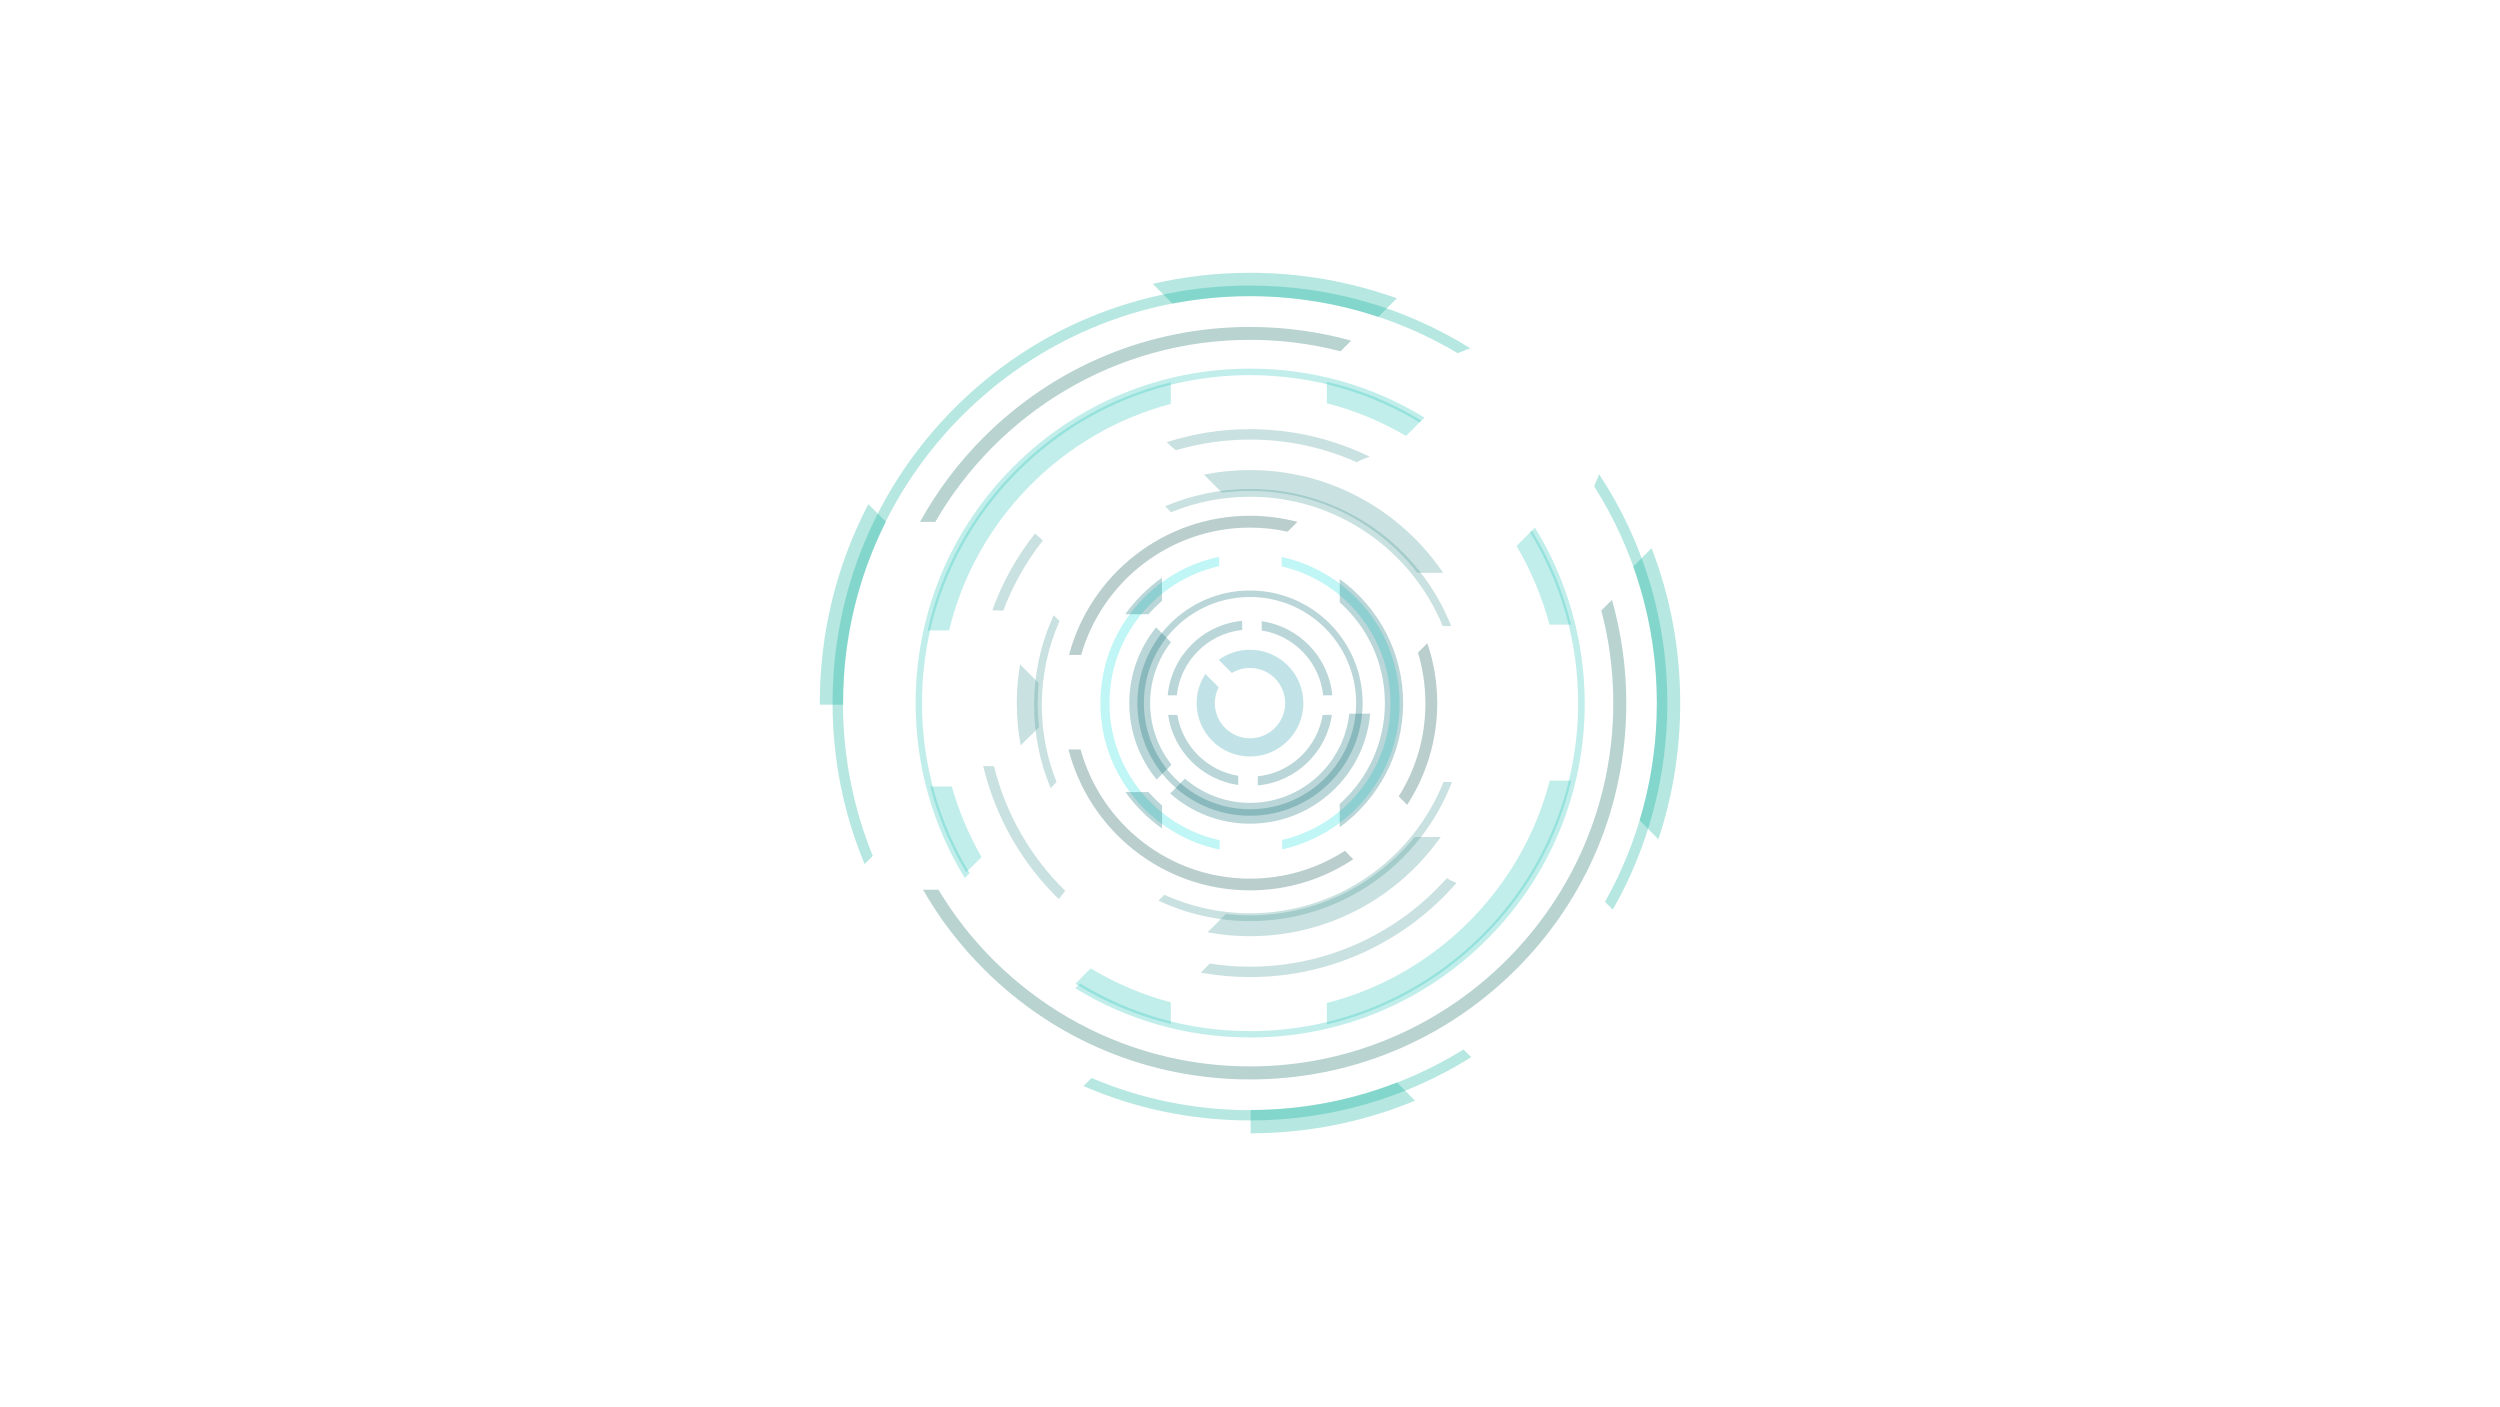
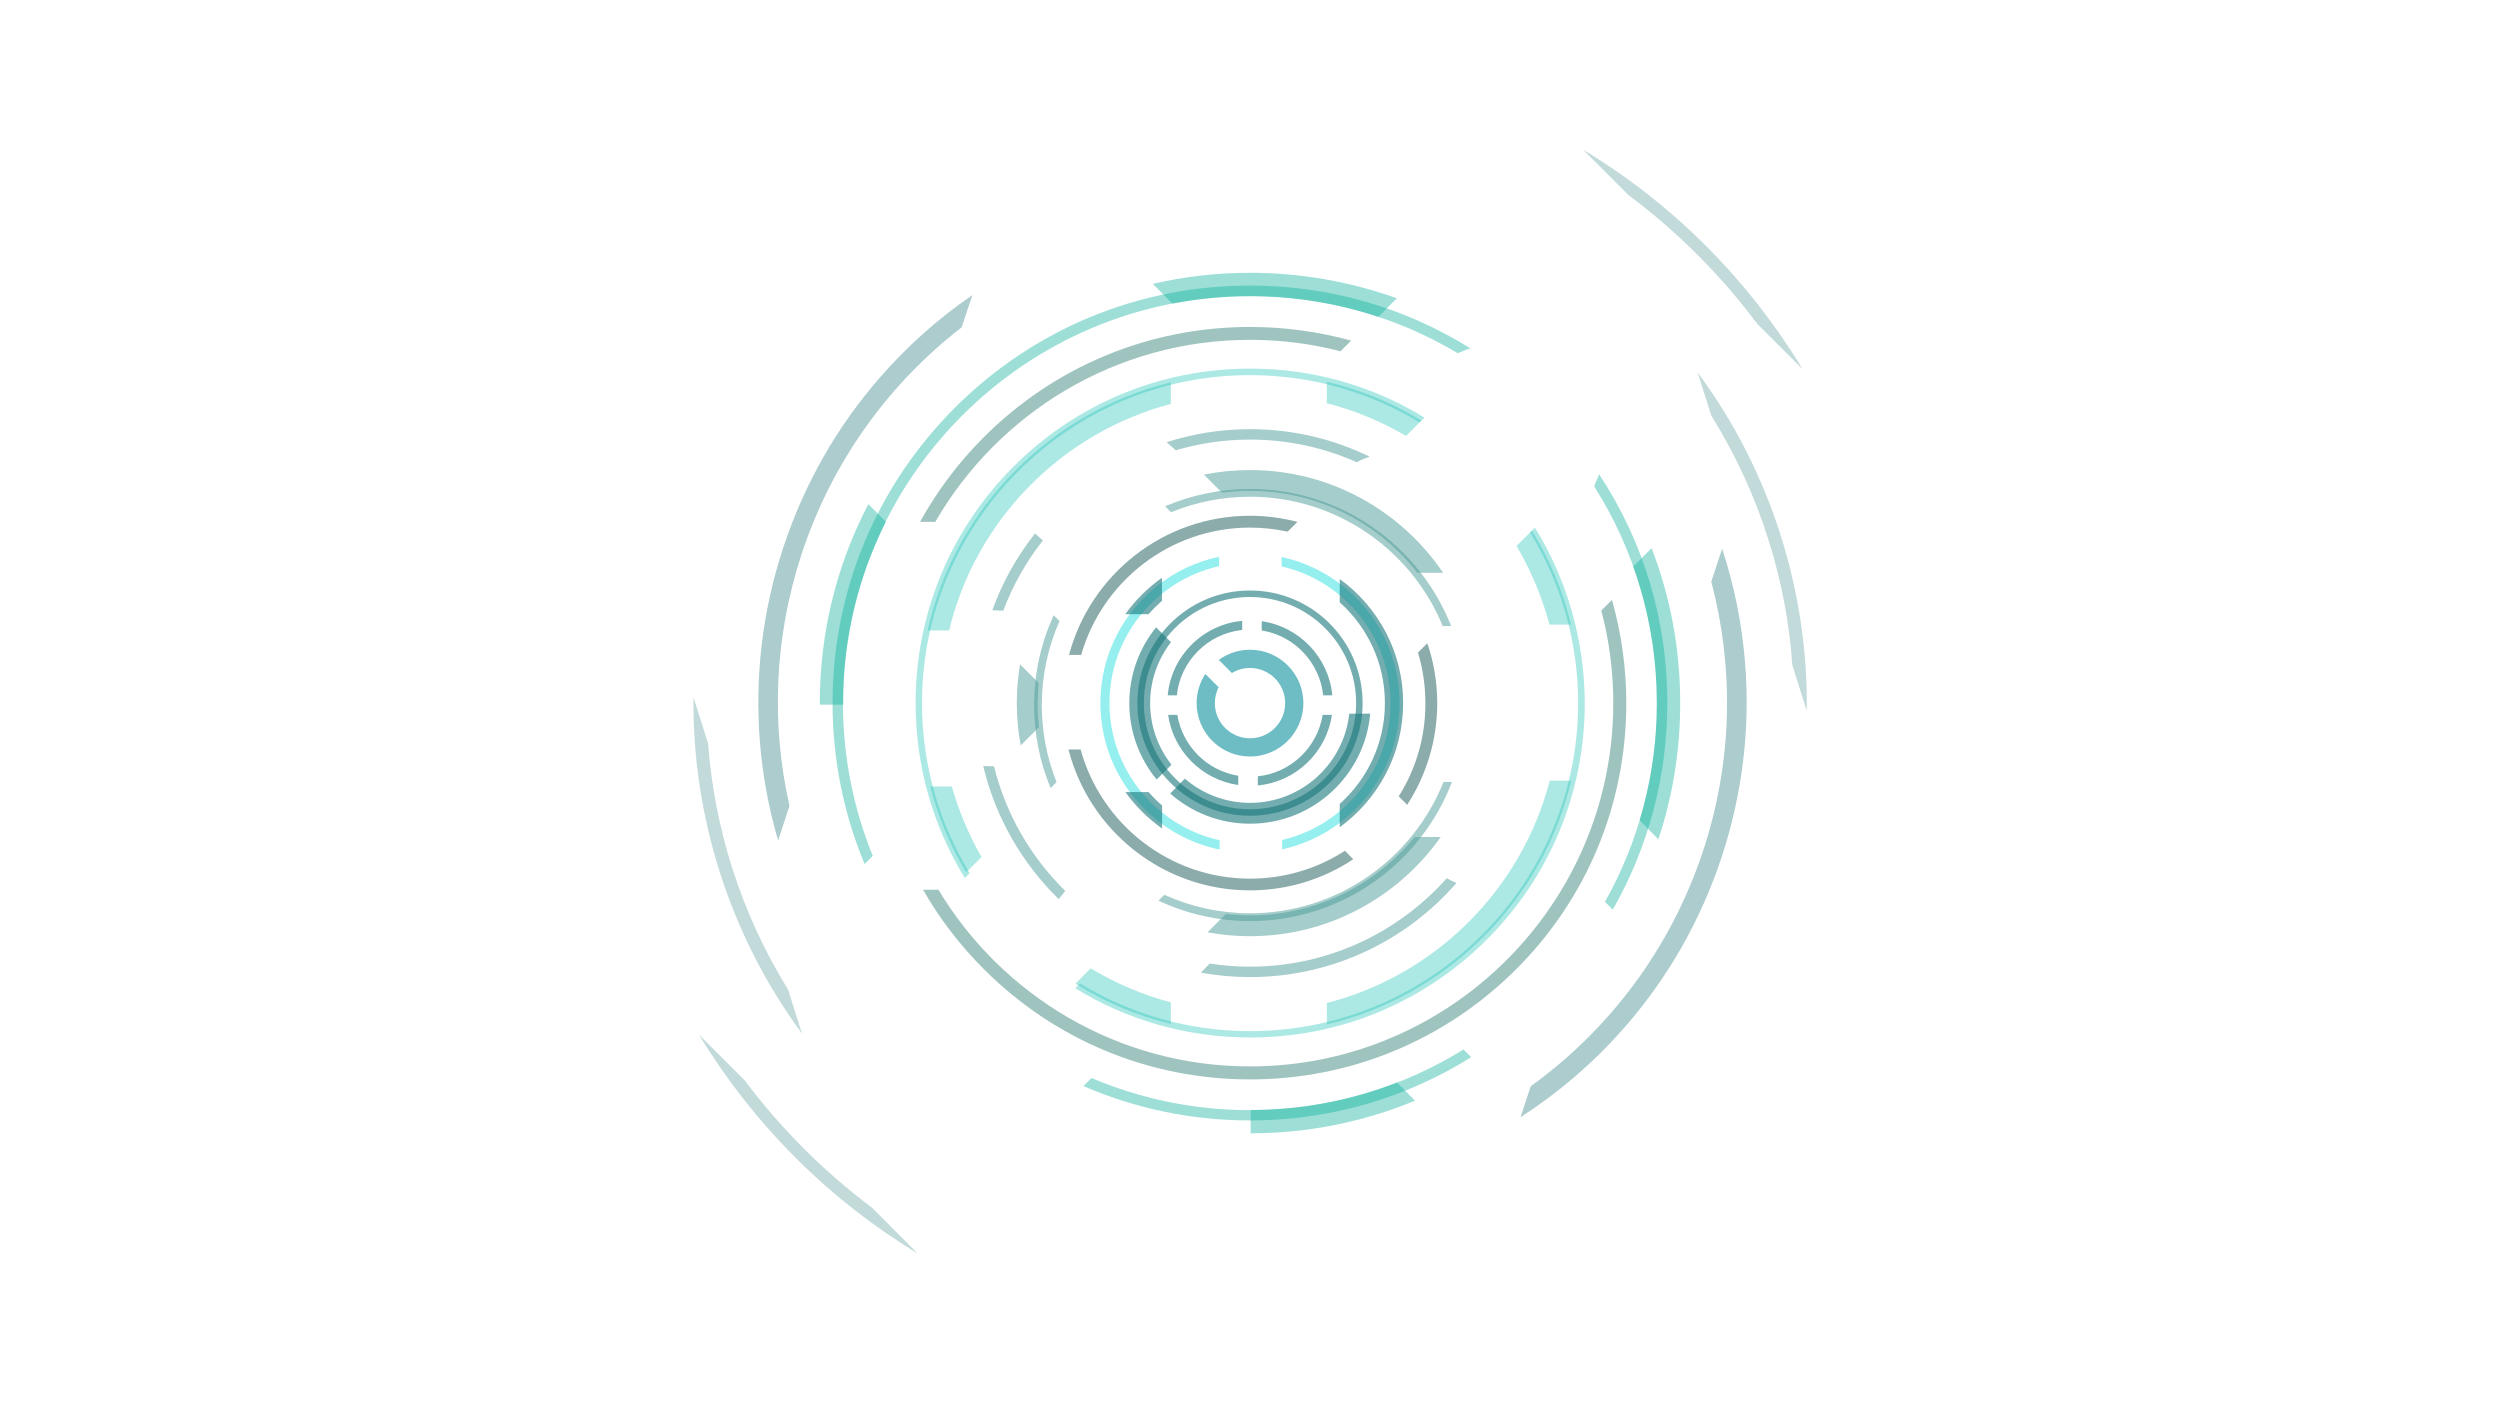
<svg xmlns="http://www.w3.org/2000/svg" version="1.1" id="Layer_1" x="0px" y="0px" viewBox="0 0 1920 1080" style="enable-background:new 0 0 1920 1080;" xml:space="preserve">
  <style type="text/css">
- 	.st0{fill:#30A1AD;opacity:0.3;}
- 	.st1{fill:#18777C;opacity:0.3;}
- 	.st2{fill:none;stroke:#18777C;stroke-width:5;stroke-miterlimit:10;opacity:0.3;}
- 	.st3{fill:#2BE0E0;opacity:0.3;}
- 	.st4{fill:#175957;opacity:0.3;}
- 	.st5{fill:#4B9B97;opacity:0.3;}
- 	.st6{fill:#30C6BB;opacity:0.3;}
- 	.st7{fill:#106B62;opacity:0.3;}
- 	.st8{fill:#09AF9B;opacity:0.3;}
+ 	.st0{fill:#30A1AD;opacity:0.7;}
+ 	.st1{fill:#18777C;opacity:0.6;}
+ 	.st2{fill:none;stroke:#18777C;stroke-width:5;stroke-miterlimit:10;opacity:0.6;}
+ 	.st3{fill:#2BE0E0;opacity:0.5;}
+ 	.st4{fill:#175957;opacity:0.5;}
+ 	.st5{fill:#4B9B97;opacity:0.5;}
+ 	.st6{fill:#30C6BB;opacity:0.4;}
+ 	.st7{fill:#106B62;opacity:0.4;}
+ 	.st8{fill:#09AF9B;opacity:0.4;}
+ 	.st9{fill:#116C70;stroke:#116C70;stroke-miterlimit:10;opacity:0.35;}
+ 	.st10{fill:#116C70;opacity:0.25;}
</style>
  <defs>
    <style>
			@-webkit-keyframes dash {
				from {
					transform:rotate(0deg);				}
				to {
					transform:rotate(360deg);	
				}
			}
			@-webkit-keyframes dash1 {
				from {
					transform:rotate(0deg);				}
				to {
					transform:rotate(-360deg);	
				}
			}
			.st1 {
				-webkit-animation: dash1 15s linear forwards;
				-o-animation: dash1 15s linear forwards;
				animation:dash1 15s linear forward;
				animation-iteration-count: infinite;
				transform-origin:50% 50%;
			}
			.st2 {
				-webkit-animation: dash 15s linear forwards;
				-o-animation: dash 15s linear forwards;
				animation:dash 15s linear forward;
				animation-iteration-count: infinite;
				transform-origin:50% 50%;
			}
			.st3 {
				-webkit-animation: dash1 18s linear forwards;
				-o-animation: dash1 18s linear forwards;
				animation:dash1 18s linear forward;
				animation-iteration-count: infinite;
				transform-origin:50% 50%;
			}
			.st4 {
				-webkit-animation: dash 19s linear forwards;
				-o-animation: dash 19s linear forwards;
				animation:dash 19s linear forward;
				animation-iteration-count: infinite;
				transform-origin:50% 50%;
			}
			.st5 {
				-webkit-animation: dash1 19s linear forwards;
				-o-animation: dash1 19s linear forwards;
				animation:dash1 19s linear forward;
				animation-iteration-count: infinite;
				transform-origin:50% 50%;
			}
			.st6 {
				-webkit-animation: dash 20s linear forwards;
				-o-animation: dash 20s linear forwards;
				animation:dash 20s linear forward;
				animation-iteration-count: infinite;
				transform-origin:50% 50%;
			}
			.st7 {
				-webkit-animation: dash1 20s linear forwards;
				-o-animation: dash1 20s linear forwards;
				animation:dash1 20s linear forward;
				animation-iteration-count: infinite;
				transform-origin:50% 50%;
			}
			.st8 {
				-webkit-animation: dash 21s linear forwards;
				-o-animation: dash 21s linear forwards;
				animation:dash 21s linear forward;
				animation-iteration-count: infinite;
				transform-origin:50% 50%;
			}
+ 			.st9 {
+ 				-webkit-animation: dash1 23s linear forwards;
+ 				-o-animation: dash1 23s linear forwards;
+ 				animation:dash1 23s linear forward;
+ 				animation-iteration-count: infinite;
+ 				transform-origin:50% 50%;
+ 			}	
+ 			.st10 {
+ 				-webkit-animation: dash 24s linear forwards;
+ 				-o-animation: dash 24s linear forwards;
+ 				animation:dash 24s linear forward;
+ 				animation-iteration-count: infinite;
+ 				transform-origin:50% 50%;
+ 			}		
		</style>
  </defs>
  <path class="st0" d="M960,499c-9,0-17.2,2.9-24,7.8c3.4,3.4,6.7,6.7,10.1,10.1c4.1-2.5,8.8-3.9,13.9-3.9c14.9,0,27,12.1,27,27  s-12.1,27-27,27s-27-12.1-27-27c0-4.4,1.1-8.5,2.9-12.2l-10.2-10.2c-4.2,6.4-6.7,14.1-6.7,22.4c0,22.6,18.4,41,41,41s41-18.4,41-41  S982.6,499,960,499z" />
  <g>
    <path class="st1" d="M904.2,549h-7.1c4,27.8,26,49.9,53.9,53.9v-7.1C927,591.9,908.1,573,904.2,549z" />
    <path class="st1" d="M954,476.8c-30.3,2.8-54.4,27-57.2,57.2h7c2.8-26.4,23.8-47.4,50.2-50.2V476.8z" />
    <path class="st1" d="M969,477.1v7.1c25,4,44.5,24.4,47.2,49.8h7C1020.5,504.8,997.8,481.2,969,477.1z" />
    <path class="st1" d="M1015.8,549c-4,25-24.4,44.5-49.8,47.2v7c29.2-2.7,52.8-25.4,56.9-54.2H1015.8z" />
  </g>
  <g>
    <path class="st1" d="M899.7,587.3c-10.2-13-16.4-29.4-16.4-47.3c0-17.6,6-33.8,16-46.8l-11.4-11.4C875,497.7,867.3,518,867.3,540   c0,22.2,7.9,42.7,21,58.7C892.1,594.9,895.9,591.1,899.7,587.3z" />
-     <path class="st1" d="M1036.2,548.1c-4.1,38.5-36.7,68.5-76.2,68.5c-19.1,0-36.5-7-50-18.6c-3.8,3.8-7.6,7.6-11.3,11.4   c16.4,14.5,37.8,23.2,61.3,23.2c48.4,0,88.2-37.2,92.3-84.5H1036.2z" />
+     <path class="st1" d="M1036.2,548.1c-4.1,38.5-36.7,68.5-76.2,68.5c-19.1,0-36.5-7-50-18.6c-3.8,3.8-7.6,7.6-11.3,11.4   c16.4,14.5,37.8,23.2,61.3,23.2c48.4,0,88.2-37.2,92.3-84.5L1036.2,548.1L1036.2,548.1z" />
    <circle class="st2" cx="960" cy="540" r="84" />
  </g>
  <g>
    <path class="st3" d="M936.7,645.3c-48.3-10.7-84.6-53.8-84.6-105.3c0-51.4,36.1-94.4,84.2-105.2v-7.2   c-52,10.9-91.2,57.2-91.2,112.4c0,55.4,39.4,101.7,91.6,112.5V645.3z" />
    <path class="st3" d="M984.3,427.8v7.2c47.8,11,83.6,54,83.6,105.1c0,51-35.6,93.8-83.2,105v7.2c51.5-11.3,90.2-57.3,90.2-112.2   C1074.8,485,1036,438.9,984.3,427.8z" />
    <path class="st1" d="M882.1,471.7c3.2-3.7,6.7-7.1,10.3-10.3v-17.7c-10.9,7.7-20.4,17.2-28.2,28H882.1z" />
    <path class="st1" d="M882.1,608.3h-17.8c7.7,10.8,17.3,20.3,28.2,28v-17.7C888.7,615.4,885.3,611.9,882.1,608.3z" />
    <path class="st1" d="M1028.9,444.7v17.9c21.3,19,34.7,46.6,34.7,77.4c0,30.7-13.4,58.4-34.7,77.4v17.9   c29.5-21.4,48.7-56.1,48.7-95.3C1077.7,500.8,1058.4,466.1,1028.9,444.7z" />
  </g>
  <g>
-     <path class="st4" d="M830.3,503.1c16.1-56.4,68.1-97.9,129.7-97.9c9.9,0,19.6,1.1,28.9,3.1c2.5-2.5,5-5,7.5-7.5   c-11.6-3-23.8-4.7-36.4-4.7c-66.5,0-122.7,45.4-139,106.9H830.3z" />
+     <path class="st4" d="M830.3,503.1c16.1-56.4,68.1-97.9,129.7-97.9c9.9,0,19.6,1.1,28.9,3.1c2.5-2.5,5-5,7.5-7.5   c-11.6-3-23.8-4.7-36.4-4.7c-66.5,0-122.7,45.4-139,106.9h9.3V503.1z" />
    <path class="st4" d="M1074.2,611.6c2.2,2.2,4.3,4.3,6.5,6.5c14.6-22.5,23.1-49.4,23.1-78.1c0-16.1-2.7-31.6-7.6-46   c-2.4,2.4-4.8,4.8-7.2,7.2c3.7,12.3,5.7,25.3,5.7,38.8C1094.8,566.3,1087.3,590.9,1074.2,611.6z" />
    <path class="st4" d="M1032.9,653.4c-21,13.6-46,21.4-72.9,21.4c-62,0-114.4-42.1-130.1-99.2h-9.3C836.5,637.8,893,683.8,960,683.8   c29.3,0,56.6-8.8,79.3-23.9C1037.2,657.7,1035,655.6,1032.9,653.4z" />
  </g>
  <g>
    <path class="st5" d="M797.7,524.5l-14.3-14.3c-1.6,9.7-2.5,19.6-2.5,29.7c0,11.1,1,22,3,32.6l14.1-14.1c-0.7-6.1-1.1-12.2-1.1-18.5   C797,534.8,797.3,529.6,797.7,524.5z" />
    <path class="st5" d="M1086.4,642.8c-29.9,36.7-75.5,60.2-126.4,60.2c-6.3,0-12.4-0.4-18.5-1.1L927.4,716c10.6,2,21.5,3,32.6,3   c60.5,0,114-30.2,146.5-76.2H1086.4z" />
    <path class="st5" d="M960,377c52.2,0,98.7,24.6,128.5,62.9h19.8c-32.2-47.6-86.7-78.9-148.3-78.9c-12.1,0-23.9,1.2-35.4,3.5   c4.6,4.6,9.3,9.3,13.9,13.9C945.6,377.5,952.7,377,960,377z" />
    <path class="st5" d="M899.4,393.4c18.7-7.7,39.1-11.9,60.6-11.9c66.7,0,124.1,41.1,148,99.3h6.5c-24.3-61.6-84.4-105.3-154.5-105.3   c-23.1,0-45.1,4.8-65.2,13.3L899.4,393.4z" />
    <path class="st5" d="M811.4,600.6c-7.3-18.3-11.3-38.3-11.3-59.2c0-22.9,4.9-44.7,13.6-64.4l-4.5-4.5c-9.6,21-15,44.4-15,69   c0,22.6,4.5,44.1,12.7,63.8L811.4,600.6z" />
    <path class="st5" d="M1108.6,600.6c-23.6,59-81.3,100.8-148.6,100.8c-23.5,0-45.7-5.1-65.8-14.2l-4.5,4.5   c21.4,10,45.2,15.7,70.3,15.7c70.7,0,131.2-44.4,155.1-106.8H1108.6z" />
  </g>
  <g>
    <path class="st5" d="M813.1,690.5c1.7-2.1,3.4-4.2,5-6.3c-26.3-25.8-45.6-58.8-54.7-95.7c-2.8-0.1-5.5-0.1-8.3-0.2   C764.5,627.8,785,663.1,813.1,690.5z" />
    <path class="st5" d="M1111.1,674.5c-37.1,41.6-91.1,67.9-151.1,67.9c-10.5,0-20.8-0.8-30.9-2.4c-2.3,2.3-4.6,4.6-6.8,7   c12.2,2.2,24.8,3.4,37.7,3.4c63.2,0,120-28,158.6-72.3C1116.1,677.1,1113.6,675.9,1111.1,674.5z" />
    <path class="st5" d="M794.9,409.7c-13.9,17.6-25.1,37.5-32.8,59c2.8,0.1,5.6,0.2,8.4,0.3c7.4-19.6,17.7-37.7,30.4-53.9   C798.9,413.3,796.9,411.5,794.9,409.7z" />
    <path class="st5" d="M960,329.6c-22.3,0-43.8,3.5-64,10c2.3,2.1,4.6,4.2,7,6.2c18.1-5.3,37.2-8.2,57-8.2c29.2,0,56.9,6.2,82,17.4   c3.2-1.8,6.6-3.2,10-4.2C1024.2,337.2,993,329.6,960,329.6z" />
  </g>
  <g>
    <path class="st6" d="M731,604h-16.6c6,23.2,15.3,45.4,27.6,66c3.9-3.9,7.9-7.9,11.8-11.8C744.1,641.3,736.4,623.1,731,604z" />
    <path class="st6" d="M825.9,755.5c22.7,14.2,47.4,24.6,73.3,30.9v-16.6c-21.9-5.8-42.6-14.7-61.6-26.1   C833.7,747.6,829.8,751.6,825.9,755.5z" />
-     <path class="st6" d="M1190.2,599.5c-21.6,83.5-87.6,149.4-171.2,170.8v16.5c45.2-10.7,86.7-33.8,120.4-67.4   c33.6-33.6,56.6-74.9,67.3-119.9H1190.2z" />
+     <path class="st6" d="M1190.2,599.5c-21.6,83.5-87.6,149.4-171.2,170.8v16.5c45.2-10.7,86.7-33.8,120.4-67.4   c33.6-33.6,56.6-74.9,67.3-119.9L1190.2,599.5L1190.2,599.5z" />
    <path class="st6" d="M899.2,293.6c-44.5,10.9-85.4,33.8-118.6,67c-34.5,34.5-57.8,77.1-68.2,123.6h16.5   c20.4-84.7,86.3-151.8,170.3-174V293.6z" />
    <g>
      <path class="st6" d="M1091.6,323c-22.5-13.7-47-23.8-72.6-29.8v16.5c21.6,5.5,42,14.1,60.8,25.1    C1083.8,330.8,1087.7,326.9,1091.6,323z" />
      <path class="st6" d="M1164.7,419.3c11,18.7,19.6,39,25.3,60.4h16.6c-6.2-25.5-16.3-49.8-30.1-72.2    C1172.6,411.4,1168.6,415.3,1164.7,419.3z" />
      <path class="st6" d="M744.7,670.6c-23.2-38.1-36.6-82.8-36.6-130.6c0-138.9,113-251.9,251.9-251.9c47.6,0,92.2,13.3,130.2,36.3    c1.3-1.2,2.5-2.5,3.8-3.7c-39.9-24.5-85.9-37.6-133.9-37.6c-68.6,0-133.1,26.7-181.7,75.2c-48.5,48.5-75.2,113-75.2,181.7    c0,48.2,13.2,94.3,37.8,134.4L744.7,670.6z" />
      <path class="st6" d="M1178.8,405.2c-1.2,1.2-2.5,2.5-3.7,3.7c23.4,38.2,36.9,83.1,36.9,131.1c0,138.9-113,251.9-251.9,251.9    c-47.8,0-92.5-13.4-130.6-36.6c-1.2,1.2-2.5,2.5-3.7,3.7c40,24.6,86.2,37.8,134.4,37.8c68.6,0,133.1-26.7,181.7-75.2    c48.5-48.5,75.2-113,75.2-181.7C1216.9,491.6,1203.6,445.3,1178.8,405.2z" />
    </g>
  </g>
  <g>
    <path class="st7" d="M718.3,400.8C766.6,317.3,856.8,261,960,261c24,0,47.3,3,69.5,8.8l8.2-8.2c-25-6.9-51.1-10.5-77.7-10.5   c-77.2,0-149.8,30.1-204.4,84.6c-19.6,19.6-36,41.5-49,65.1H718.3z" />
    <path class="st7" d="M1238,460.7l-8.2,8.2c6,22.7,9.2,46.5,9.2,71.1c0,153.8-125.2,279-279,279c-101.5,0-190.5-54.5-239.3-135.7   h-11.8c12.6,22.1,28.3,42.6,46.8,61.1C810.2,798.9,882.8,829,960,829s149.8-30.1,204.4-84.6S1249,617.2,1249,540   C1249,512.8,1245.2,486.2,1238,460.7z" />
  </g>
  <g>
    <path class="st8" d="M1259.2,630c4.8,4.9,9.6,9.7,14.4,14.6c11.1-33.3,16.8-68.5,16.8-104.6c0-41.4-7.5-81.6-22-119l-14.1,14.1   c11.7,32.8,18.1,68.1,18.1,104.9C1272.5,571.3,1267.8,601.5,1259.2,630z" />
    <path class="st8" d="M1072.9,831.3c-34.9,13.6-72.8,21.1-112.4,21.1v18c44-0.1,86.7-8.7,126.2-25.1   C1082.2,840.7,1077.6,836,1072.9,831.3z" />
    <path class="st8" d="M680.4,400.7l-13.5-13.5c-24.4,46.6-37.3,98.7-37.3,152.9c0,0.4,0,0.7,0,1.1h18c0-0.4,0-0.7,0-1.1   C647.5,490,659.4,442.6,680.4,400.7z" />
    <path class="st8" d="M960,209.5c-25.5,0-50.5,2.9-74.7,8.5c5.1,5.1,10.2,10.2,15.2,15.2c19.3-3.7,39.1-5.7,59.5-5.7   c34.4,0,67.5,5.6,98.5,15.9l14.3-14.3C1037.1,216.3,999,209.5,960,209.5z" />
    <path class="st8" d="M960,227.4c58.3,0,112.9,16,159.6,43.9c3.1-1.4,6.3-2.7,9.6-3.8c-50.3-31.4-108.5-48.2-169.2-48.2   c-85.6,0-166.1,33.3-226.7,93.9c-60.5,60.5-93.9,141.1-93.9,226.7c0,43.2,8.5,85,24.6,123.7l6.3-6.3   c-14.8-36.3-22.9-75.9-22.9-117.4C647.4,367.6,787.6,227.4,960,227.4z" />
    <path class="st8" d="M1228.1,364.2c-0.8,2.1-1.6,4.2-2.6,6.2c-0.3,1.1-0.7,2.2-1.1,3.2c30.5,48.2,48.1,105.3,48.1,166.4   c0,55.4-14.5,107.5-39.9,152.6l6,6c27.3-47.8,41.9-102.1,41.9-158.7C1280.6,476.6,1262.3,415.9,1228.1,364.2z" />
    <path class="st8" d="M1124,806c-47.7,29.5-103.9,46.6-164,46.6c-43.1,0-84.3-8.8-121.7-24.7c-2.1,2.1-4.2,4.2-6.2,6.2   c39.8,17.3,83.2,26.4,127.9,26.4c61,0,119.5-17,169.9-48.6L1124,806z" />
  </g>
+   <circle class="st9" cx="-222.9" cy="47.1" r="0" />
+   <g>
+     <path class="st9" d="M738.1,251.1l7.7-23.2c-25.4,17.6-48.5,38.2-69,61.6c-33.4,38.1-58.5,82.1-74.6,130.7s-22.1,98.8-18.1,149.4   c2,25.3,6.6,50,13.5,74.2l8.2-24.9c-14.1-62.4-11.9-129.2,9.6-194.3C639.1,353.2,682.7,294,738.1,251.1z" />
+     <path class="st9" d="M1339.7,508.8c-2.4-29.3-8.1-58-17.1-85.8l-7.8,23.7c17.4,66,16.6,137.6-6.4,207.1   c-25,75.5-72.4,137.4-132.4,180.8l-7.3,22.2c29.1-18.9,55.4-41.6,78.4-67.9c33.4-38.1,58.5-82.1,74.6-130.7   C1337.7,609.6,1343.8,559.3,1339.7,508.8z" />
+   </g>
+   <g>
+     <path class="st10" d="M1376.5,510.9l11.1,35c0.6-45.5-6.1-90.6-20-134.6c-14.4-45.5-35.9-87.6-63.9-125.4l10.6,33.4   c18.1,29.1,33,60.8,43.8,95C1368.2,446.3,1374.3,478.7,1376.5,510.9z" />
+     <path class="st10" d="M605.3,760.1c-17.8-28.8-32.4-60.2-43.1-93.9c-10-31.6-16-63.6-18.4-95.3l-11.2-35.3   c-0.5,45.1,6.2,89.9,20,133.6c14.3,45.2,35.6,87,63.3,124.6L605.3,760.1z" />
+   </g>
+   <path class="st10" d="M1250.5,149.7c37.7,28.1,71.1,61.6,99.2,99.2l34.8,34.8c-20.7-34.3-45.5-66-74.1-94.7  c-28.7-28.7-60.4-53.5-94.7-74.1C1227.3,126.5,1238.9,138.1,1250.5,149.7z" />
+   <path class="st10" d="M669.7,927.5c-37.1-27.8-70-60.8-97.8-97.8c-11.7-11.7-23.4-23.4-35.1-35.1c20.6,34.1,45.3,65.6,73.8,94.2  c28.6,28.6,60.1,53.3,94.2,73.9L669.7,927.5z" />
</svg>
